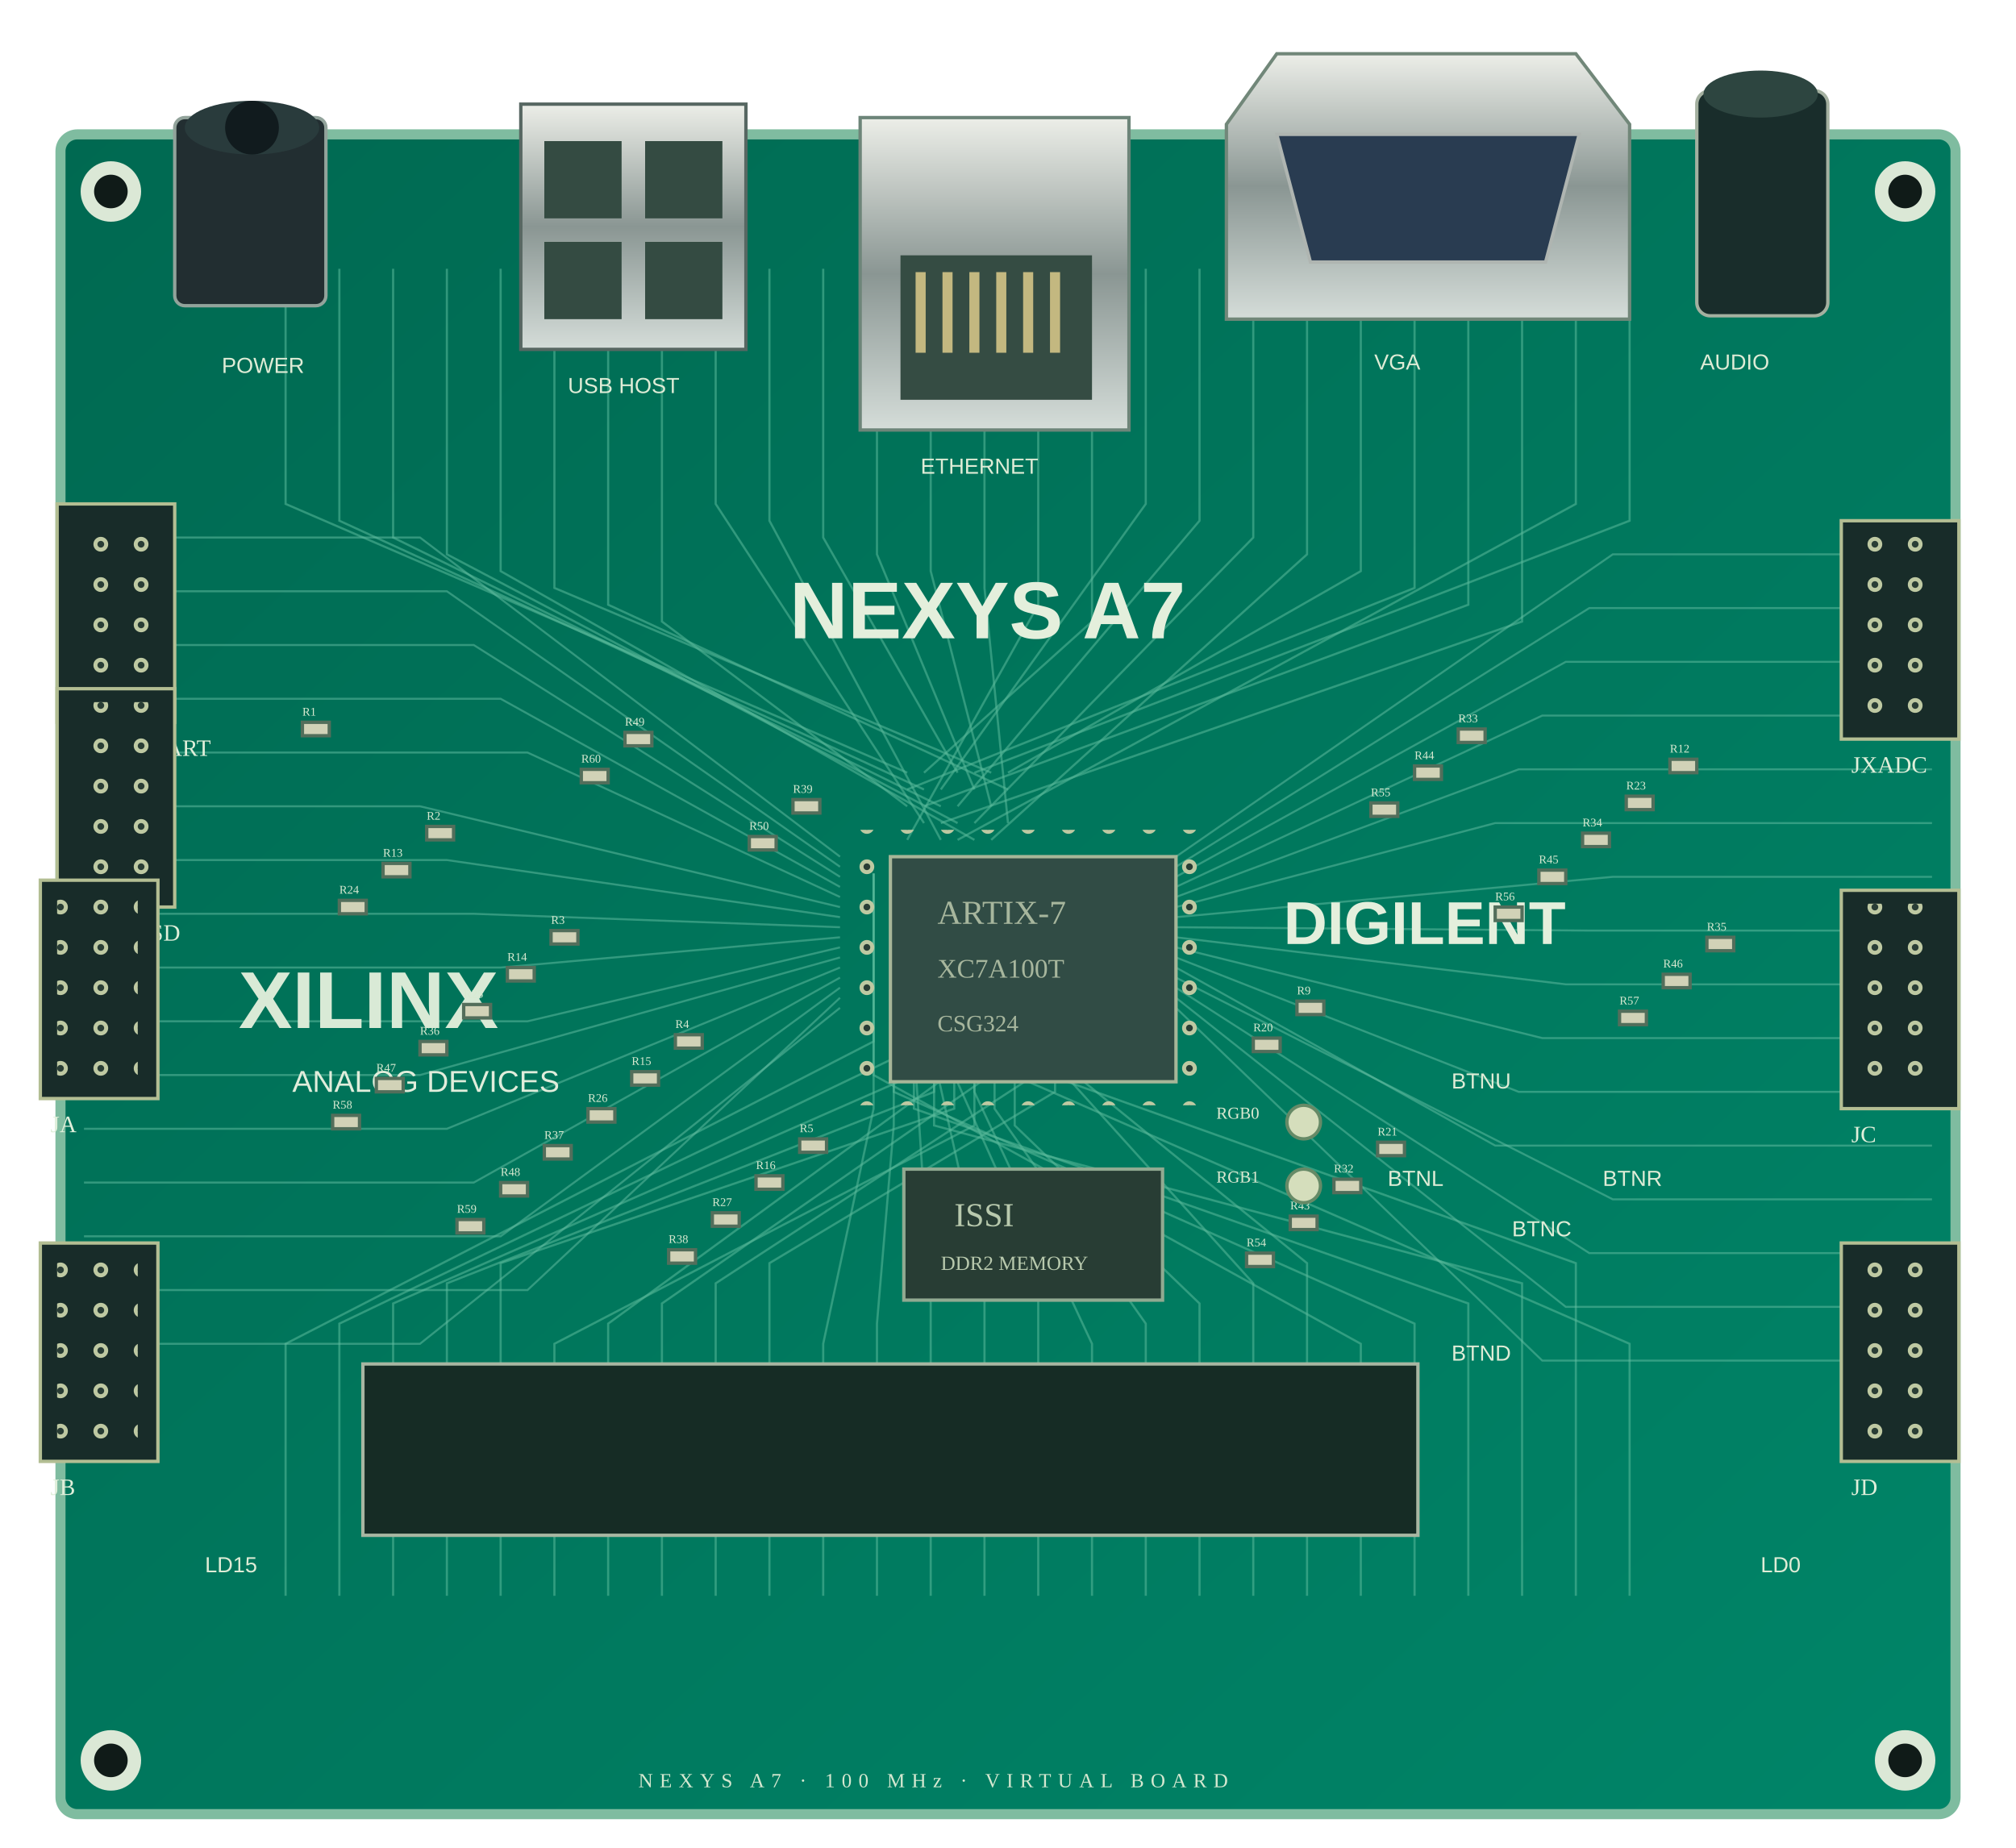
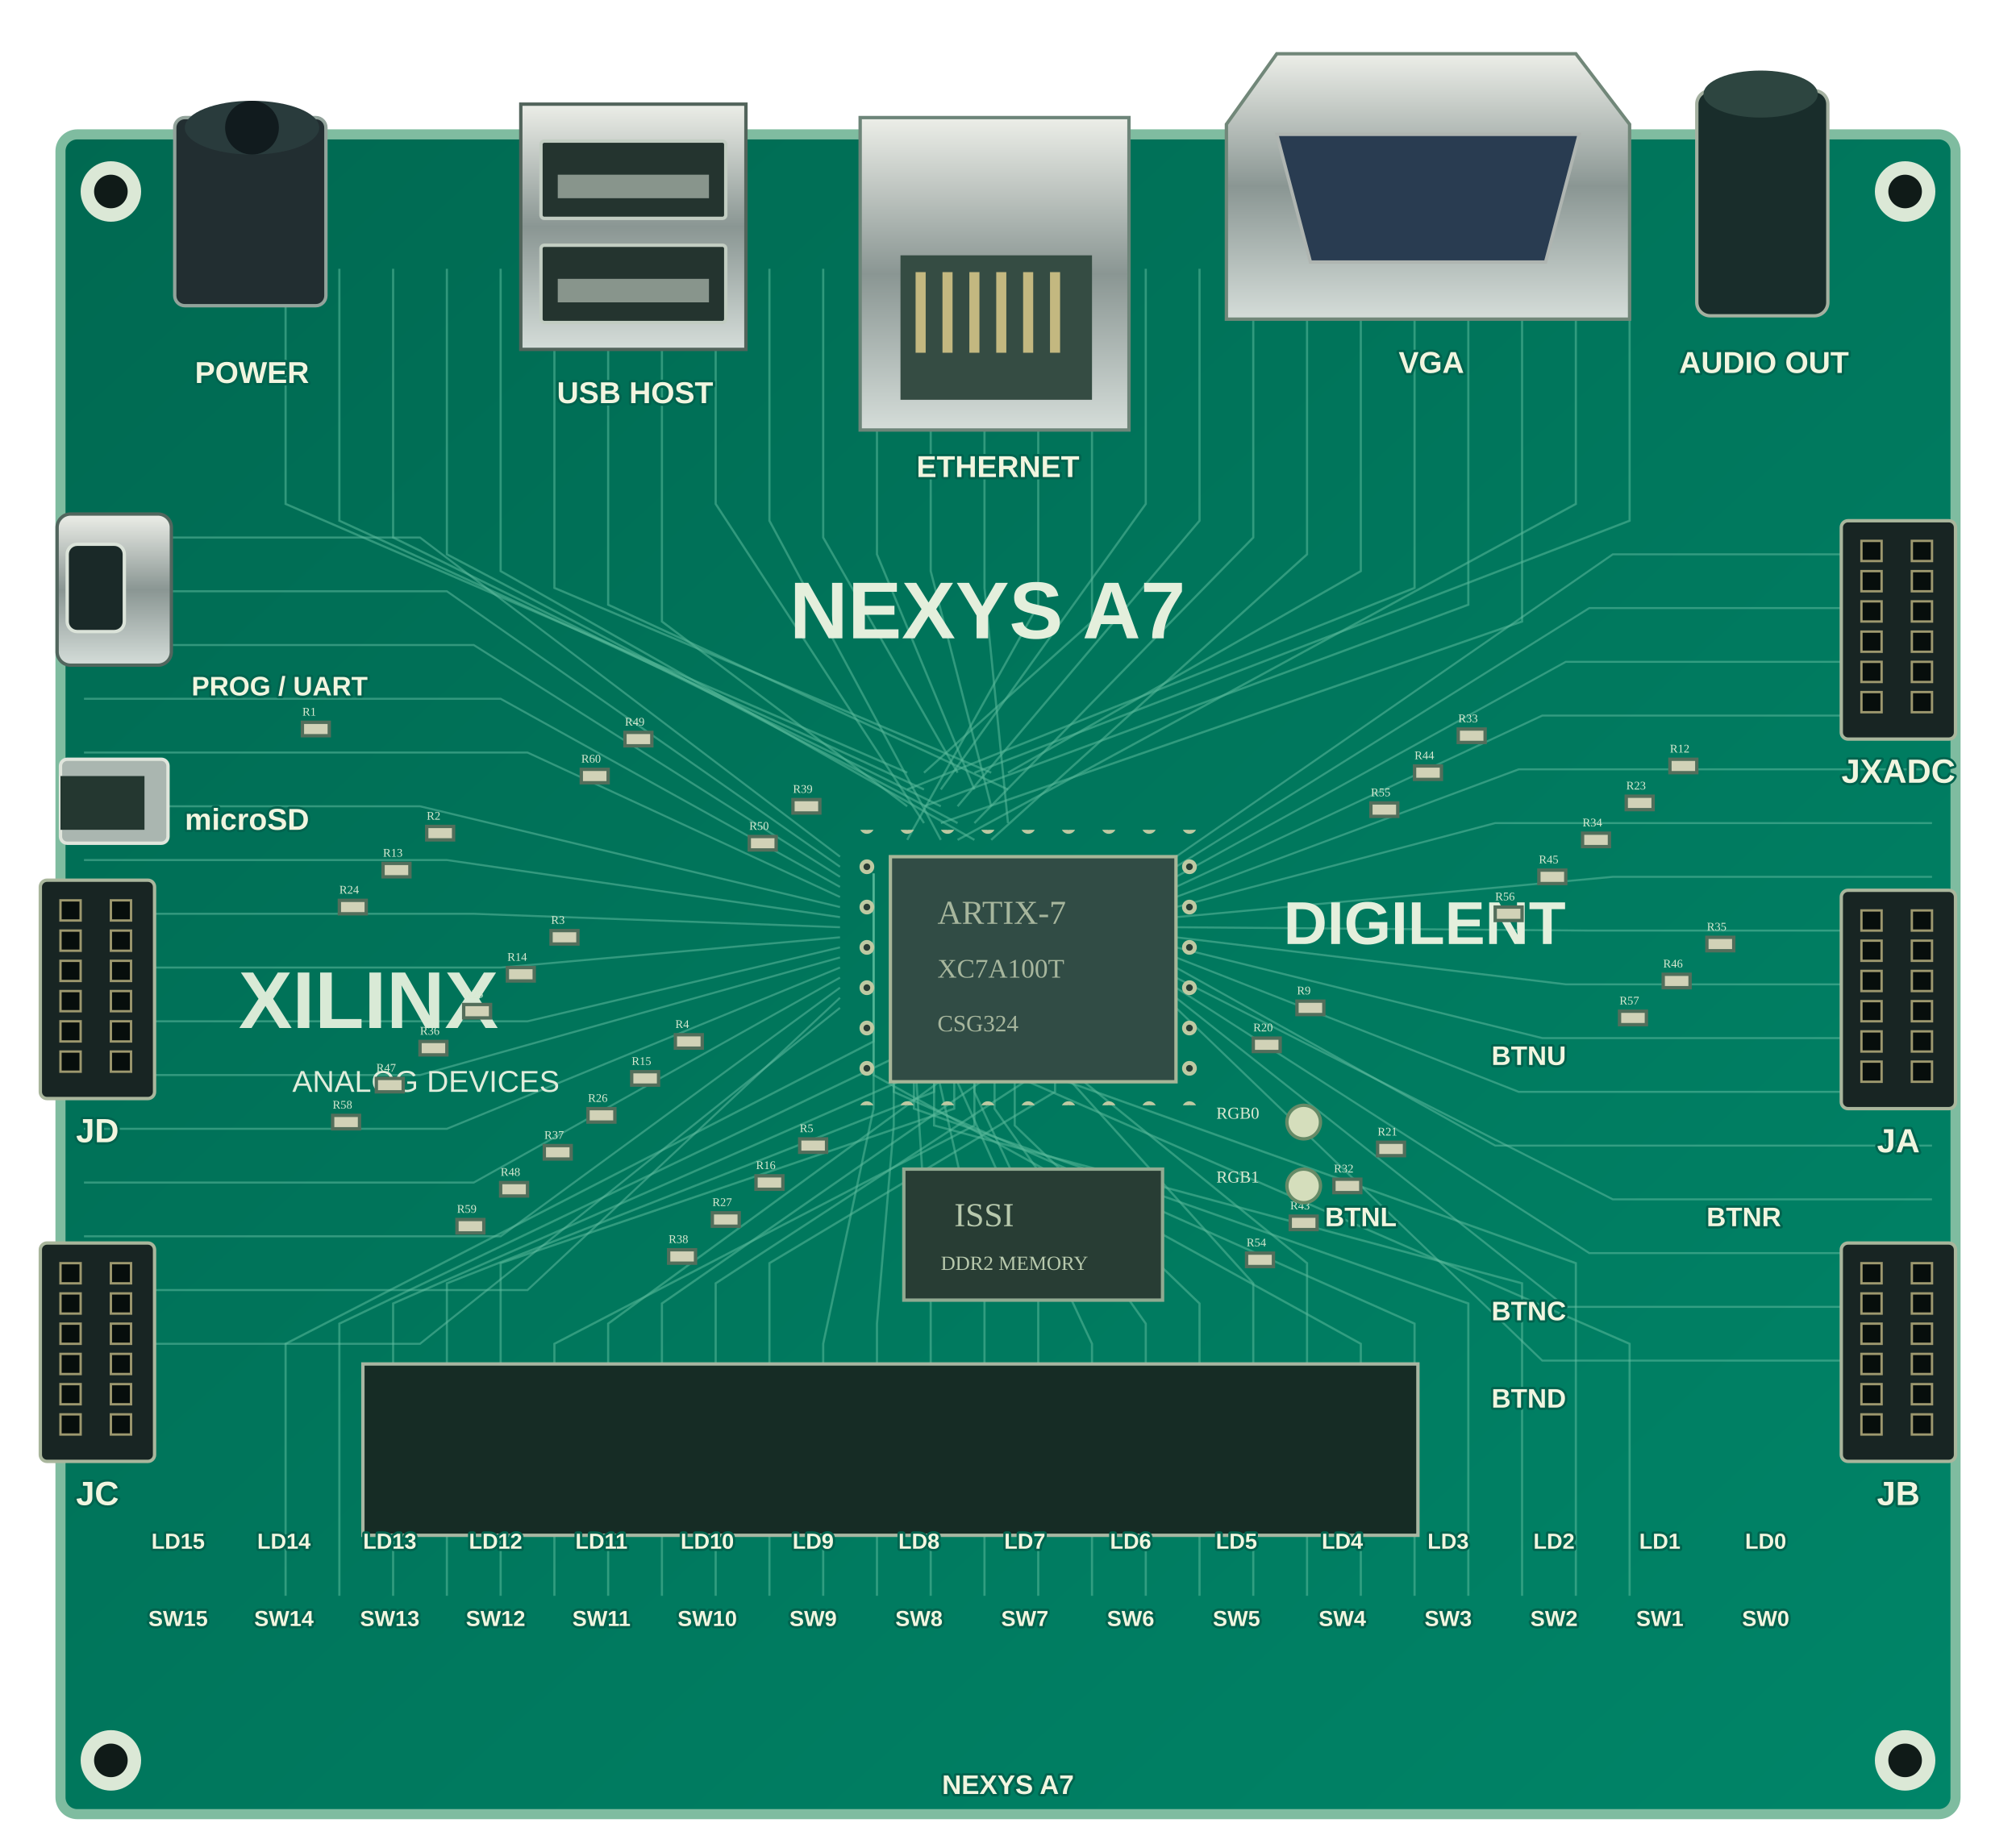
<svg xmlns="http://www.w3.org/2000/svg" viewBox="0 0 600 550">
  <defs>
    <linearGradient id="pcb" x2="1" y2="1">
      <stop stop-color="#006951" />
      <stop offset="1" stop-color="#008568" />
    </linearGradient>
    <linearGradient id="metal" x2="0" y2="1">
      <stop stop-color="#eceee8" />
      <stop offset=".5" stop-color="#8a9693" />
      <stop offset="1" stop-color="#d5ddd9" />
    </linearGradient>
    <pattern id="pads" width="12" height="12" patternUnits="userSpaceOnUse">
      <circle cx="6" cy="6" r="2.2" fill="#bec9a2" />
      <circle cx="6" cy="6" r="1" fill="#293d35" />
    </pattern>
  </defs>
  <rect x="18" y="40" width="564" height="500" rx="5" fill="url(#pcb)" stroke="#7fbca0" stroke-width="3" />
  <circle cx="33" cy="57" r="9" fill="#dbe8d6" />
  <circle cx="33" cy="57" r="5" fill="#101b18" />
  <circle cx="567" cy="57" r="9" fill="#dbe8d6" />
  <circle cx="567" cy="57" r="5" fill="#101b18" />
  <circle cx="33" cy="524" r="9" fill="#dbe8d6" />
  <circle cx="33" cy="524" r="5" fill="#101b18" />
  <circle cx="567" cy="524" r="9" fill="#dbe8d6" />
  <circle cx="567" cy="524" r="5" fill="#101b18" />
  <path d="M85 475 V400 L260 310 V260 M85 80 V150 L270 230" fill="none" stroke="#59b99a" stroke-width=".65" opacity=".55" />
  <path d="M101 475 V394 L266 315 V260 M101 80 V155 L275 235" fill="none" stroke="#59b99a" stroke-width=".65" opacity=".55" />
  <path d="M117 475 V388 L272 320 V260 M117 80 V160 L280 240" fill="none" stroke="#59b99a" stroke-width=".65" opacity=".55" />
  <path d="M133 475 V382 L278 325 V260 M133 80 V165 L285 245" fill="none" stroke="#59b99a" stroke-width=".65" opacity=".55" />
  <path d="M149 475 V376 L284 330 V260 M149 80 V170 L290 250" fill="none" stroke="#59b99a" stroke-width=".65" opacity=".55" />
  <path d="M165 475 V400 L290 335 V260 M165 80 V175 L295 230" fill="none" stroke="#59b99a" stroke-width=".65" opacity=".55" />
  <path d="M181 475 V394 L296 310 V260 M181 80 V180 L300 235" fill="none" stroke="#59b99a" stroke-width=".65" opacity=".55" />
  <path d="M197 475 V388 L302 315 V260 M197 80 V185 L270 240" fill="none" stroke="#59b99a" stroke-width=".65" opacity=".55" />
  <path d="M213 475 V382 L308 320 V260 M213 80 V150 L275 245" fill="none" stroke="#59b99a" stroke-width=".65" opacity=".55" />
  <path d="M229 475 V376 L314 325 V260 M229 80 V155 L280 250" fill="none" stroke="#59b99a" stroke-width=".65" opacity=".55" />
  <path d="M245 475 V400 L260 330 V260 M245 80 V160 L285 230" fill="none" stroke="#59b99a" stroke-width=".65" opacity=".55" />
  <path d="M261 475 V394 L266 335 V260 M261 80 V165 L290 235" fill="none" stroke="#59b99a" stroke-width=".65" opacity=".55" />
  <path d="M277 475 V388 L272 310 V260 M277 80 V170 L295 240" fill="none" stroke="#59b99a" stroke-width=".65" opacity=".55" />
  <path d="M293 475 V382 L278 315 V260 M293 80 V175 L300 245" fill="none" stroke="#59b99a" stroke-width=".65" opacity=".55" />
  <path d="M309 475 V376 L284 320 V260 M309 80 V180 L270 250" fill="none" stroke="#59b99a" stroke-width=".65" opacity=".55" />
  <path d="M325 475 V400 L290 325 V260 M325 80 V185 L275 230" fill="none" stroke="#59b99a" stroke-width=".65" opacity=".55" />
  <path d="M341 475 V394 L296 330 V260 M341 80 V150 L280 235" fill="none" stroke="#59b99a" stroke-width=".65" opacity=".55" />
  <path d="M357 475 V388 L302 335 V260 M357 80 V155 L285 240" fill="none" stroke="#59b99a" stroke-width=".65" opacity=".55" />
  <path d="M373 475 V382 L308 310 V260 M373 80 V160 L290 245" fill="none" stroke="#59b99a" stroke-width=".65" opacity=".55" />
  <path d="M389 475 V376 L314 315 V260 M389 80 V165 L295 250" fill="none" stroke="#59b99a" stroke-width=".65" opacity=".55" />
  <path d="M405 475 V400 L260 320 V260 M405 80 V170 L300 230" fill="none" stroke="#59b99a" stroke-width=".65" opacity=".55" />
  <path d="M421 475 V394 L266 325 V260 M421 80 V175 L270 235" fill="none" stroke="#59b99a" stroke-width=".65" opacity=".55" />
  <path d="M437 475 V388 L272 330 V260 M437 80 V180 L275 240" fill="none" stroke="#59b99a" stroke-width=".65" opacity=".55" />
  <path d="M453 475 V382 L278 335 V260 M453 80 V185 L280 245" fill="none" stroke="#59b99a" stroke-width=".65" opacity=".55" />
  <path d="M469 475 V376 L284 310 V260 M469 80 V150 L285 250" fill="none" stroke="#59b99a" stroke-width=".65" opacity=".55" />
  <path d="M485 475 V400 L290 315 V260 M485 80 V155 L290 230" fill="none" stroke="#59b99a" stroke-width=".65" opacity=".55" />
  <path d="M25 160 H125 L250 255 M575 165 H480 L350 255" fill="none" stroke="#66bfa4" stroke-width=".6" opacity=".5" />
  <path d="M25 176 H133 L250 258 M575 181 H473 L350 258" fill="none" stroke="#66bfa4" stroke-width=".6" opacity=".5" />
  <path d="M25 192 H141 L250 261 M575 197 H466 L350 261" fill="none" stroke="#66bfa4" stroke-width=".6" opacity=".5" />
  <path d="M25 208 H149 L250 264 M575 213 H459 L350 264" fill="none" stroke="#66bfa4" stroke-width=".6" opacity=".5" />
  <path d="M25 224 H157 L250 267 M575 229 H452 L350 267" fill="none" stroke="#66bfa4" stroke-width=".6" opacity=".5" />
  <path d="M25 240 H125 L250 270 M575 245 H445 L350 270" fill="none" stroke="#66bfa4" stroke-width=".6" opacity=".5" />
  <path d="M25 256 H133 L250 273 M575 261 H480 L350 273" fill="none" stroke="#66bfa4" stroke-width=".6" opacity=".5" />
  <path d="M25 272 H141 L250 276 M575 277 H473 L350 276" fill="none" stroke="#66bfa4" stroke-width=".6" opacity=".5" />
  <path d="M25 288 H149 L250 279 M575 293 H466 L350 279" fill="none" stroke="#66bfa4" stroke-width=".6" opacity=".5" />
  <path d="M25 304 H157 L250 282 M575 309 H459 L350 282" fill="none" stroke="#66bfa4" stroke-width=".6" opacity=".5" />
  <path d="M25 320 H125 L250 285 M575 325 H452 L350 285" fill="none" stroke="#66bfa4" stroke-width=".6" opacity=".5" />
  <path d="M25 336 H133 L250 288 M575 341 H445 L350 288" fill="none" stroke="#66bfa4" stroke-width=".6" opacity=".5" />
  <path d="M25 352 H141 L250 291 M575 357 H480 L350 291" fill="none" stroke="#66bfa4" stroke-width=".6" opacity=".5" />
  <path d="M25 368 H149 L250 294 M575 373 H473 L350 294" fill="none" stroke="#66bfa4" stroke-width=".6" opacity=".5" />
  <path d="M25 384 H157 L250 297 M575 389 H466 L350 297" fill="none" stroke="#66bfa4" stroke-width=".6" opacity=".5" />
  <path d="M25 400 H125 L250 300 M575 405 H459 L350 300" fill="none" stroke="#66bfa4" stroke-width=".6" opacity=".5" />
  <rect x="52" y="35" width="45" height="56" rx="3" fill="#222e31" stroke="#92a39b" />
  <ellipse cx="75" cy="38" rx="20" ry="8" fill="#293b3c" />
  <circle cx="75" cy="38" r="8" fill="#111b1e" />
-   <rect x="155" y="31" width="67" height="73" fill="url(#metal)" stroke="#576762" />
-   <rect x="162" y="42" width="23" height="23" fill="#344b42" />
-   <rect x="192" y="42" width="23" height="23" fill="#344b42" />
-   <rect x="162" y="72" width="23" height="23" fill="#344b42" />
-   <rect x="192" y="72" width="23" height="23" fill="#344b42" />
  <rect x="256" y="35" width="80" height="93" fill="url(#metal)" stroke="#6d8579" />
  <rect x="268" y="76" width="57" height="43" fill="#354c43" />
  <path d="M274 81v24m8-24v24m8-24v24m8-24v24m8-24v24m8-24v24" stroke="#c3b880" stroke-width="3" />
  <path d="M365 37L380 16H469L485 37V95H365Z" fill="url(#metal)" stroke="#718779" />
  <path d="M380 40H470L460 78H390Z" fill="#293c51" stroke="#afb5b1" />
  <rect x="505" y="27" width="39" height="67" rx="4" fill="#192d2b" stroke="#a4b0a0" />
  <ellipse cx="524" cy="28" rx="17" ry="7" fill="#2d4540" />
-   <rect x="17" y="150" width="35" height="65" fill="#182c29" stroke="#b3be93" />
-   <rect x="22" y="154" width="24" height="57" fill="url(#pads)" />
-   <text x="20" y="225" fill="#e0efda" font-size="7">PROG / UART</text>
-   <rect x="17" y="205" width="35" height="65" fill="#182c29" stroke="#b3be93" />
-   <rect x="22" y="209" width="24" height="57" fill="url(#pads)" />
-   <text x="20" y="280" fill="#e0efda" font-size="7">MICRO SD</text>
-   <rect x="12" y="262" width="35" height="65" fill="#182c29" stroke="#b3be93" />
-   <rect x="17" y="266" width="24" height="57" fill="url(#pads)" />
-   <text x="15" y="337" fill="#e0efda" font-size="7">JA</text>
-   <rect x="12" y="370" width="35" height="65" fill="#182c29" stroke="#b3be93" />
-   <rect x="17" y="374" width="24" height="57" fill="url(#pads)" />
-   <text x="15" y="445" fill="#e0efda" font-size="7">JB</text>
-   <rect x="548" y="155" width="35" height="65" fill="#182c29" stroke="#b3be93" />
-   <rect x="553" y="159" width="24" height="57" fill="url(#pads)" />
-   <text x="551" y="230" fill="#e0efda" font-size="7">JXADC</text>
-   <rect x="548" y="265" width="35" height="65" fill="#182c29" stroke="#b3be93" />
-   <rect x="553" y="269" width="24" height="57" fill="url(#pads)" />
-   <text x="551" y="340" fill="#e0efda" font-size="7">JC</text>
-   <rect x="548" y="370" width="35" height="65" fill="#182c29" stroke="#b3be93" />
-   <rect x="553" y="374" width="24" height="57" fill="url(#pads)" />
-   <text x="551" y="445" fill="#e0efda" font-size="7">JD</text>
  <text x="235" y="190" font-family="Arial" font-size="24" font-weight="bold" fill="#e4efdc">NEXYS A7</text>
  <text x="382" y="281" font-family="Arial" font-size="18" font-weight="bold" fill="#e4efdc">DIGILENT</text>
  <text x="71" y="306" font-family="Arial" font-size="24" font-weight="bold" fill="#d9ead6">XILINX</text>
  <text x="87" y="325" font-family="Arial" font-size="9" fill="#e0eddb">ANALOG DEVICES</text>
  <rect x="253" y="247" width="108" height="82" fill="url(#pads)" />
  <rect x="265" y="255" width="85" height="67" fill="#314c45" stroke="#a7b698" />
  <text x="279" y="275" font-size="10" fill="#a7b69d">ARTIX-7</text>
  <text x="279" y="291" font-size="8" fill="#a7b69d">XC7A100T</text>
  <text x="279" y="307" font-size="7" fill="#a7b69d">CSG324</text>
  <rect x="269" y="348" width="77" height="39" fill="#283d34" stroke="#91aa91" />
  <text x="284" y="365" fill="#b8c9ad" font-size="10">ISSI</text>
  <text x="280" y="378" fill="#b8c9ad" font-size="6">DDR2 MEMORY</text>
  <rect x="108" y="406" width="314" height="51" fill="#162c25" stroke="#a8b6a2" />
  <rect x="90" y="215" width="8" height="4" fill="#d1d2b7" stroke="#536e5b" stroke-width="1" />
  <text x="90" y="213" font-size="3.5" fill="#d7e9d0">R1</text>
  <rect x="127" y="246" width="8" height="4" fill="#d1d2b7" stroke="#536e5b" stroke-width="1" />
  <text x="127" y="244" font-size="3.5" fill="#d7e9d0">R2</text>
  <rect x="164" y="277" width="8" height="4" fill="#d1d2b7" stroke="#536e5b" stroke-width="1" />
  <text x="164" y="275" font-size="3.5" fill="#d7e9d0">R3</text>
  <rect x="201" y="308" width="8" height="4" fill="#d1d2b7" stroke="#536e5b" stroke-width="1" />
  <text x="201" y="306" font-size="3.5" fill="#d7e9d0">R4</text>
  <rect x="238" y="339" width="8" height="4" fill="#d1d2b7" stroke="#536e5b" stroke-width="1" />
  <text x="238" y="337" font-size="3.5" fill="#d7e9d0">R5</text>
  <rect x="386" y="298" width="8" height="4" fill="#d1d2b7" stroke="#536e5b" stroke-width="1" />
  <text x="386" y="296" font-size="3.5" fill="#d7e9d0">R9</text>
  <rect x="497" y="226" width="8" height="4" fill="#d1d2b7" stroke="#536e5b" stroke-width="1" />
  <text x="497" y="224" font-size="3.5" fill="#d7e9d0">R12</text>
  <rect x="114" y="257" width="8" height="4" fill="#d1d2b7" stroke="#536e5b" stroke-width="1" />
  <text x="114" y="255" font-size="3.5" fill="#d7e9d0">R13</text>
  <rect x="151" y="288" width="8" height="4" fill="#d1d2b7" stroke="#536e5b" stroke-width="1" />
  <text x="151" y="286" font-size="3.5" fill="#d7e9d0">R14</text>
  <rect x="188" y="319" width="8" height="4" fill="#d1d2b7" stroke="#536e5b" stroke-width="1" />
  <text x="188" y="317" font-size="3.5" fill="#d7e9d0">R15</text>
  <rect x="225" y="350" width="8" height="4" fill="#d1d2b7" stroke="#536e5b" stroke-width="1" />
  <text x="225" y="348" font-size="3.5" fill="#d7e9d0">R16</text>
  <rect x="373" y="309" width="8" height="4" fill="#d1d2b7" stroke="#536e5b" stroke-width="1" />
  <text x="373" y="307" font-size="3.5" fill="#d7e9d0">R20</text>
  <rect x="410" y="340" width="8" height="4" fill="#d1d2b7" stroke="#536e5b" stroke-width="1" />
  <text x="410" y="338" font-size="3.5" fill="#d7e9d0">R21</text>
  <rect x="484" y="237" width="8" height="4" fill="#d1d2b7" stroke="#536e5b" stroke-width="1" />
  <text x="484" y="235" font-size="3.5" fill="#d7e9d0">R23</text>
  <rect x="101" y="268" width="8" height="4" fill="#d1d2b7" stroke="#536e5b" stroke-width="1" />
  <text x="101" y="266" font-size="3.5" fill="#d7e9d0">R24</text>
  <rect x="138" y="299" width="8" height="4" fill="#d1d2b7" stroke="#536e5b" stroke-width="1" />
  <text x="138" y="297" font-size="3.5" fill="#d7e9d0">R25</text>
  <rect x="175" y="330" width="8" height="4" fill="#d1d2b7" stroke="#536e5b" stroke-width="1" />
  <text x="175" y="328" font-size="3.5" fill="#d7e9d0">R26</text>
  <rect x="212" y="361" width="8" height="4" fill="#d1d2b7" stroke="#536e5b" stroke-width="1" />
  <text x="212" y="359" font-size="3.5" fill="#d7e9d0">R27</text>
  <rect x="397" y="351" width="8" height="4" fill="#d1d2b7" stroke="#536e5b" stroke-width="1" />
  <text x="397" y="349" font-size="3.5" fill="#d7e9d0">R32</text>
  <rect x="434" y="217" width="8" height="4" fill="#d1d2b7" stroke="#536e5b" stroke-width="1" />
  <text x="434" y="215" font-size="3.5" fill="#d7e9d0">R33</text>
  <rect x="471" y="248" width="8" height="4" fill="#d1d2b7" stroke="#536e5b" stroke-width="1" />
  <text x="471" y="246" font-size="3.5" fill="#d7e9d0">R34</text>
  <rect x="508" y="279" width="8" height="4" fill="#d1d2b7" stroke="#536e5b" stroke-width="1" />
  <text x="508" y="277" font-size="3.5" fill="#d7e9d0">R35</text>
  <rect x="125" y="310" width="8" height="4" fill="#d1d2b7" stroke="#536e5b" stroke-width="1" />
  <text x="125" y="308" font-size="3.5" fill="#d7e9d0">R36</text>
  <rect x="162" y="341" width="8" height="4" fill="#d1d2b7" stroke="#536e5b" stroke-width="1" />
  <text x="162" y="339" font-size="3.5" fill="#d7e9d0">R37</text>
  <rect x="199" y="372" width="8" height="4" fill="#d1d2b7" stroke="#536e5b" stroke-width="1" />
  <text x="199" y="370" font-size="3.5" fill="#d7e9d0">R38</text>
  <rect x="236" y="238" width="8" height="4" fill="#d1d2b7" stroke="#536e5b" stroke-width="1" />
  <text x="236" y="236" font-size="3.5" fill="#d7e9d0">R39</text>
  <rect x="384" y="362" width="8" height="4" fill="#d1d2b7" stroke="#536e5b" stroke-width="1" />
  <text x="384" y="360" font-size="3.5" fill="#d7e9d0">R43</text>
  <rect x="421" y="228" width="8" height="4" fill="#d1d2b7" stroke="#536e5b" stroke-width="1" />
  <text x="421" y="226" font-size="3.5" fill="#d7e9d0">R44</text>
  <rect x="458" y="259" width="8" height="4" fill="#d1d2b7" stroke="#536e5b" stroke-width="1" />
  <text x="458" y="257" font-size="3.5" fill="#d7e9d0">R45</text>
  <rect x="495" y="290" width="8" height="4" fill="#d1d2b7" stroke="#536e5b" stroke-width="1" />
  <text x="495" y="288" font-size="3.5" fill="#d7e9d0">R46</text>
  <rect x="112" y="321" width="8" height="4" fill="#d1d2b7" stroke="#536e5b" stroke-width="1" />
  <text x="112" y="319" font-size="3.5" fill="#d7e9d0">R47</text>
  <rect x="149" y="352" width="8" height="4" fill="#d1d2b7" stroke="#536e5b" stroke-width="1" />
  <text x="149" y="350" font-size="3.5" fill="#d7e9d0">R48</text>
  <rect x="186" y="218" width="8" height="4" fill="#d1d2b7" stroke="#536e5b" stroke-width="1" />
  <text x="186" y="216" font-size="3.5" fill="#d7e9d0">R49</text>
  <rect x="223" y="249" width="8" height="4" fill="#d1d2b7" stroke="#536e5b" stroke-width="1" />
  <text x="223" y="247" font-size="3.5" fill="#d7e9d0">R50</text>
  <rect x="371" y="373" width="8" height="4" fill="#d1d2b7" stroke="#536e5b" stroke-width="1" />
  <text x="371" y="371" font-size="3.5" fill="#d7e9d0">R54</text>
  <rect x="408" y="239" width="8" height="4" fill="#d1d2b7" stroke="#536e5b" stroke-width="1" />
  <text x="408" y="237" font-size="3.5" fill="#d7e9d0">R55</text>
  <rect x="445" y="270" width="8" height="4" fill="#d1d2b7" stroke="#536e5b" stroke-width="1" />
  <text x="445" y="268" font-size="3.5" fill="#d7e9d0">R56</text>
  <rect x="482" y="301" width="8" height="4" fill="#d1d2b7" stroke="#536e5b" stroke-width="1" />
  <text x="482" y="299" font-size="3.5" fill="#d7e9d0">R57</text>
  <rect x="99" y="332" width="8" height="4" fill="#d1d2b7" stroke="#536e5b" stroke-width="1" />
  <text x="99" y="330" font-size="3.5" fill="#d7e9d0">R58</text>
  <rect x="136" y="363" width="8" height="4" fill="#d1d2b7" stroke="#536e5b" stroke-width="1" />
  <text x="136" y="361" font-size="3.5" fill="#d7e9d0">R59</text>
  <rect x="173" y="229" width="8" height="4" fill="#d1d2b7" stroke="#536e5b" stroke-width="1" />
  <text x="173" y="227" font-size="3.5" fill="#d7e9d0">R60</text>
-   <text x="66" y="111" fill="#dfecd6" font-family="Arial" font-size="6.5">POWER</text>
-   <text x="169" y="117" fill="#dfecd6" font-family="Arial" font-size="6.5">USB HOST</text>
-   <text x="274" y="141" fill="#dfecd6" font-family="Arial" font-size="6.5">ETHERNET</text>
-   <text x="409" y="110" fill="#dfecd6" font-family="Arial" font-size="6.5">VGA</text>
-   <text x="506" y="110" fill="#dfecd6" font-family="Arial" font-size="6.5">AUDIO</text>
-   <text x="432" y="324" fill="#dfecd6" font-family="Arial" font-size="6.5">BTNU</text>
-   <text x="432" y="405" fill="#dfecd6" font-family="Arial" font-size="6.5">BTND</text>
-   <text x="413" y="353" fill="#dfecd6" font-family="Arial" font-size="6.5">BTNL</text>
-   <text x="477" y="353" fill="#dfecd6" font-family="Arial" font-size="6.5">BTNR</text>
-   <text x="450" y="368" fill="#dfecd6" font-family="Arial" font-size="6.5">BTNC</text>
-   <text x="61" y="468" fill="#dfecd6" font-family="Arial" font-size="6.5">LD15</text>
-   <text x="524" y="468" fill="#dfecd6" font-family="Arial" font-size="6.5">LD0</text>
-   <text x="190" y="532" fill="#d5e8d0" font-size="6" letter-spacing="2">NEXYS A7 · 100 MHz · VIRTUAL BOARD</text>
  <circle cx="388" cy="334" r="5" fill="#d5debc" stroke="#668a67" />
  <circle cx="388" cy="353" r="5" fill="#d5debc" stroke="#668a67" />
  <text x="362" y="333" fill="#dbe8d0" font-size="5">RGB0</text>
  <text x="362" y="352" fill="#dbe8d0" font-size="5">RGB1</text>
+   <g>
+     <rect x="12" y="262" width="34" height="65" rx="2" fill="#182523" stroke="#a9b69c" />
+     <rect x="18" y="268" width="6" height="6" fill="#070e0c" stroke="#9d986e" stroke-width=".7" />
+     <rect x="33" y="268" width="6" height="6" fill="#070e0c" stroke="#9d986e" stroke-width=".7" />
+     <rect x="18" y="277" width="6" height="6" fill="#070e0c" stroke="#9d986e" stroke-width=".7" />
+     <rect x="33" y="277" width="6" height="6" fill="#070e0c" stroke="#9d986e" stroke-width=".7" />
+     <rect x="18" y="286" width="6" height="6" fill="#070e0c" stroke="#9d986e" stroke-width=".7" />
+     <rect x="33" y="286" width="6" height="6" fill="#070e0c" stroke="#9d986e" stroke-width=".7" />
+     <rect x="18" y="295" width="6" height="6" fill="#070e0c" stroke="#9d986e" stroke-width=".7" />
+     <rect x="33" y="295" width="6" height="6" fill="#070e0c" stroke="#9d986e" stroke-width=".7" />
+     <rect x="18" y="304" width="6" height="6" fill="#070e0c" stroke="#9d986e" stroke-width=".7" />
+     <rect x="33" y="304" width="6" height="6" fill="#070e0c" stroke="#9d986e" stroke-width=".7" />
+     <rect x="18" y="313" width="6" height="6" fill="#070e0c" stroke="#9d986e" stroke-width=".7" />
+     <rect x="33" y="313" width="6" height="6" fill="#070e0c" stroke="#9d986e" stroke-width=".7" />
+   </g>
+   <text x="29" y="340" fill="#f1f5df" font-family="Arial, sans-serif" font-size="10" font-weight="600" text-anchor="middle" paint-order="stroke" stroke="#00634e" stroke-width="1.4" stroke-linejoin="round">JD</text>
+   <g>
+     <rect x="12" y="370" width="34" height="65" rx="2" fill="#182523" stroke="#a9b69c" />
+     <rect x="18" y="376" width="6" height="6" fill="#070e0c" stroke="#9d986e" stroke-width=".7" />
+     <rect x="33" y="376" width="6" height="6" fill="#070e0c" stroke="#9d986e" stroke-width=".7" />
+     <rect x="18" y="385" width="6" height="6" fill="#070e0c" stroke="#9d986e" stroke-width=".7" />
+     <rect x="33" y="385" width="6" height="6" fill="#070e0c" stroke="#9d986e" stroke-width=".7" />
+     <rect x="18" y="394" width="6" height="6" fill="#070e0c" stroke="#9d986e" stroke-width=".7" />
+     <rect x="33" y="394" width="6" height="6" fill="#070e0c" stroke="#9d986e" stroke-width=".7" />
+     <rect x="18" y="403" width="6" height="6" fill="#070e0c" stroke="#9d986e" stroke-width=".7" />
+     <rect x="33" y="403" width="6" height="6" fill="#070e0c" stroke="#9d986e" stroke-width=".7" />
+     <rect x="18" y="412" width="6" height="6" fill="#070e0c" stroke="#9d986e" stroke-width=".7" />
+     <rect x="33" y="412" width="6" height="6" fill="#070e0c" stroke="#9d986e" stroke-width=".7" />
+     <rect x="18" y="421" width="6" height="6" fill="#070e0c" stroke="#9d986e" stroke-width=".7" />
+     <rect x="33" y="421" width="6" height="6" fill="#070e0c" stroke="#9d986e" stroke-width=".7" />
+   </g>
+   <text x="29" y="448" fill="#f1f5df" font-family="Arial, sans-serif" font-size="10" font-weight="600" text-anchor="middle" paint-order="stroke" stroke="#00634e" stroke-width="1.4" stroke-linejoin="round">JC</text>
+   <g>
+     <rect x="548" y="155" width="34" height="65" rx="2" fill="#182523" stroke="#a9b69c" />
+     <rect x="554" y="161" width="6" height="6" fill="#070e0c" stroke="#9d986e" stroke-width=".7" />
+     <rect x="569" y="161" width="6" height="6" fill="#070e0c" stroke="#9d986e" stroke-width=".7" />
+     <rect x="554" y="170" width="6" height="6" fill="#070e0c" stroke="#9d986e" stroke-width=".7" />
+     <rect x="569" y="170" width="6" height="6" fill="#070e0c" stroke="#9d986e" stroke-width=".7" />
+     <rect x="554" y="179" width="6" height="6" fill="#070e0c" stroke="#9d986e" stroke-width=".7" />
+     <rect x="569" y="179" width="6" height="6" fill="#070e0c" stroke="#9d986e" stroke-width=".7" />
+     <rect x="554" y="188" width="6" height="6" fill="#070e0c" stroke="#9d986e" stroke-width=".7" />
+     <rect x="569" y="188" width="6" height="6" fill="#070e0c" stroke="#9d986e" stroke-width=".7" />
+     <rect x="554" y="197" width="6" height="6" fill="#070e0c" stroke="#9d986e" stroke-width=".7" />
+     <rect x="569" y="197" width="6" height="6" fill="#070e0c" stroke="#9d986e" stroke-width=".7" />
+     <rect x="554" y="206" width="6" height="6" fill="#070e0c" stroke="#9d986e" stroke-width=".7" />
+     <rect x="569" y="206" width="6" height="6" fill="#070e0c" stroke="#9d986e" stroke-width=".7" />
+   </g>
+   <text x="565" y="233" fill="#f1f5df" font-family="Arial, sans-serif" font-size="10" font-weight="600" text-anchor="middle" paint-order="stroke" stroke="#00634e" stroke-width="1.4" stroke-linejoin="round">JXADC</text>
+   <g>
+     <rect x="548" y="265" width="34" height="65" rx="2" fill="#182523" stroke="#a9b69c" />
+     <rect x="554" y="271" width="6" height="6" fill="#070e0c" stroke="#9d986e" stroke-width=".7" />
+     <rect x="569" y="271" width="6" height="6" fill="#070e0c" stroke="#9d986e" stroke-width=".7" />
+     <rect x="554" y="280" width="6" height="6" fill="#070e0c" stroke="#9d986e" stroke-width=".7" />
+     <rect x="569" y="280" width="6" height="6" fill="#070e0c" stroke="#9d986e" stroke-width=".7" />
+     <rect x="554" y="289" width="6" height="6" fill="#070e0c" stroke="#9d986e" stroke-width=".7" />
+     <rect x="569" y="289" width="6" height="6" fill="#070e0c" stroke="#9d986e" stroke-width=".7" />
+     <rect x="554" y="298" width="6" height="6" fill="#070e0c" stroke="#9d986e" stroke-width=".7" />
+     <rect x="569" y="298" width="6" height="6" fill="#070e0c" stroke="#9d986e" stroke-width=".7" />
+     <rect x="554" y="307" width="6" height="6" fill="#070e0c" stroke="#9d986e" stroke-width=".7" />
+     <rect x="569" y="307" width="6" height="6" fill="#070e0c" stroke="#9d986e" stroke-width=".7" />
+     <rect x="554" y="316" width="6" height="6" fill="#070e0c" stroke="#9d986e" stroke-width=".7" />
+     <rect x="569" y="316" width="6" height="6" fill="#070e0c" stroke="#9d986e" stroke-width=".7" />
+   </g>
+   <text x="565" y="343" fill="#f1f5df" font-family="Arial, sans-serif" font-size="10" font-weight="600" text-anchor="middle" paint-order="stroke" stroke="#00634e" stroke-width="1.4" stroke-linejoin="round">JA</text>
+   <g>
+     <rect x="548" y="370" width="34" height="65" rx="2" fill="#182523" stroke="#a9b69c" />
+     <rect x="554" y="376" width="6" height="6" fill="#070e0c" stroke="#9d986e" stroke-width=".7" />
+     <rect x="569" y="376" width="6" height="6" fill="#070e0c" stroke="#9d986e" stroke-width=".7" />
+     <rect x="554" y="385" width="6" height="6" fill="#070e0c" stroke="#9d986e" stroke-width=".7" />
+     <rect x="569" y="385" width="6" height="6" fill="#070e0c" stroke="#9d986e" stroke-width=".7" />
+     <rect x="554" y="394" width="6" height="6" fill="#070e0c" stroke="#9d986e" stroke-width=".7" />
+     <rect x="569" y="394" width="6" height="6" fill="#070e0c" stroke="#9d986e" stroke-width=".7" />
+     <rect x="554" y="403" width="6" height="6" fill="#070e0c" stroke="#9d986e" stroke-width=".7" />
+     <rect x="569" y="403" width="6" height="6" fill="#070e0c" stroke="#9d986e" stroke-width=".7" />
+     <rect x="554" y="412" width="6" height="6" fill="#070e0c" stroke="#9d986e" stroke-width=".7" />
+     <rect x="569" y="412" width="6" height="6" fill="#070e0c" stroke="#9d986e" stroke-width=".7" />
+     <rect x="554" y="421" width="6" height="6" fill="#070e0c" stroke="#9d986e" stroke-width=".7" />
+     <rect x="569" y="421" width="6" height="6" fill="#070e0c" stroke="#9d986e" stroke-width=".7" />
+   </g>
+   <text x="565" y="448" fill="#f1f5df" font-family="Arial, sans-serif" font-size="10" font-weight="600" text-anchor="middle" paint-order="stroke" stroke="#00634e" stroke-width="1.4" stroke-linejoin="round">JB</text>
+   <rect x="17" y="153" width="34" height="45" rx="4" fill="url(#metal)" stroke="#52665e" />
+   <rect x="20" y="162" width="17" height="26" rx="3" fill="#1a2928" stroke="#dbe3d9" />
+   <text x="57" y="207" fill="#f1f5df" font-family="Arial, sans-serif" font-size="8" font-weight="600" text-anchor="start" paint-order="stroke" stroke="#00634e" stroke-width="1.4" stroke-linejoin="round">PROG / UART</text>
+   <rect x="18" y="226" width="32" height="25" rx="2" fill="#aab6b0" stroke="#e0e5dc" />
+   <path d="M18 231 H43 V247 H18Z" fill="#243730" />
+   <text x="55" y="247" fill="#f1f5df" font-family="Arial, sans-serif" font-size="9" font-weight="600" text-anchor="start" paint-order="stroke" stroke="#00634e" stroke-width="1.4" stroke-linejoin="round">microSD</text>
+   <rect x="155" y="31" width="67" height="73" fill="url(#metal)" stroke="#52645b" />
+   <rect x="161" y="42" width="55" height="23" rx="1" fill="#24342f" stroke="#c2cdc2" />
+   <rect x="166" y="52" width="45" height="7" fill="#88958c" />
+   <rect x="161" y="73" width="55" height="23" rx="1" fill="#24342f" stroke="#c2cdc2" />
+   <rect x="166" y="83" width="45" height="7" fill="#88958c" />
+   <text x="75" y="114" fill="#f1f5df" font-family="Arial, sans-serif" font-size="9" font-weight="600" text-anchor="middle" paint-order="stroke" stroke="#00634e" stroke-width="1.4" stroke-linejoin="round">POWER</text>
+   <text x="189" y="120" fill="#f1f5df" font-family="Arial, sans-serif" font-size="9" font-weight="600" text-anchor="middle" paint-order="stroke" stroke="#00634e" stroke-width="1.4" stroke-linejoin="round">USB HOST</text>
+   <text x="297" y="142" fill="#f1f5df" font-family="Arial, sans-serif" font-size="9" font-weight="600" text-anchor="middle" paint-order="stroke" stroke="#00634e" stroke-width="1.4" stroke-linejoin="round">ETHERNET</text>
+   <text x="426" y="111" fill="#f1f5df" font-family="Arial, sans-serif" font-size="9" font-weight="600" text-anchor="middle" paint-order="stroke" stroke="#00634e" stroke-width="1.4" stroke-linejoin="round">VGA</text>
+   <text x="525" y="111" fill="#f1f5df" font-family="Arial, sans-serif" font-size="9" font-weight="600" text-anchor="middle" paint-order="stroke" stroke="#00634e" stroke-width="1.4" stroke-linejoin="round">AUDIO OUT</text>
+   <text x="455" y="317" fill="#f1f5df" font-family="Arial, sans-serif" font-size="8" font-weight="600" text-anchor="middle" paint-order="stroke" stroke="#00634e" stroke-width="1.4" stroke-linejoin="round">BTNU</text>
+   <text x="455" y="419" fill="#f1f5df" font-family="Arial, sans-serif" font-size="8" font-weight="600" text-anchor="middle" paint-order="stroke" stroke="#00634e" stroke-width="1.4" stroke-linejoin="round">BTND</text>
+   <text x="405" y="365" fill="#f1f5df" font-family="Arial, sans-serif" font-size="8" font-weight="600" text-anchor="middle" paint-order="stroke" stroke="#00634e" stroke-width="1.4" stroke-linejoin="round">BTNL</text>
+   <text x="519" y="365" fill="#f1f5df" font-family="Arial, sans-serif" font-size="8" font-weight="600" text-anchor="middle" paint-order="stroke" stroke="#00634e" stroke-width="1.4" stroke-linejoin="round">BTNR</text>
+   <text x="455" y="393" fill="#f1f5df" font-family="Arial, sans-serif" font-size="8" font-weight="600" text-anchor="middle" paint-order="stroke" stroke="#00634e" stroke-width="1.4" stroke-linejoin="round">BTNC</text>
+   <text x="525.5" y="461" fill="#f1f5df" font-family="Arial, sans-serif" font-size="6.5" font-weight="600" text-anchor="middle" paint-order="stroke" stroke="#00634e" stroke-width="1.4" stroke-linejoin="round">LD0</text>
+   <text x="525.5" y="484" fill="#f1f5df" font-family="Arial, sans-serif" font-size="6.5" font-weight="600" text-anchor="middle" paint-order="stroke" stroke="#00634e" stroke-width="1.4" stroke-linejoin="round">SW0</text>
+   <text x="494.0" y="461" fill="#f1f5df" font-family="Arial, sans-serif" font-size="6.5" font-weight="600" text-anchor="middle" paint-order="stroke" stroke="#00634e" stroke-width="1.4" stroke-linejoin="round">LD1</text>
+   <text x="494.0" y="484" fill="#f1f5df" font-family="Arial, sans-serif" font-size="6.5" font-weight="600" text-anchor="middle" paint-order="stroke" stroke="#00634e" stroke-width="1.4" stroke-linejoin="round">SW1</text>
+   <text x="462.5" y="461" fill="#f1f5df" font-family="Arial, sans-serif" font-size="6.5" font-weight="600" text-anchor="middle" paint-order="stroke" stroke="#00634e" stroke-width="1.4" stroke-linejoin="round">LD2</text>
+   <text x="462.5" y="484" fill="#f1f5df" font-family="Arial, sans-serif" font-size="6.5" font-weight="600" text-anchor="middle" paint-order="stroke" stroke="#00634e" stroke-width="1.4" stroke-linejoin="round">SW2</text>
+   <text x="431.0" y="461" fill="#f1f5df" font-family="Arial, sans-serif" font-size="6.5" font-weight="600" text-anchor="middle" paint-order="stroke" stroke="#00634e" stroke-width="1.4" stroke-linejoin="round">LD3</text>
+   <text x="431.0" y="484" fill="#f1f5df" font-family="Arial, sans-serif" font-size="6.5" font-weight="600" text-anchor="middle" paint-order="stroke" stroke="#00634e" stroke-width="1.4" stroke-linejoin="round">SW3</text>
+   <text x="399.5" y="461" fill="#f1f5df" font-family="Arial, sans-serif" font-size="6.5" font-weight="600" text-anchor="middle" paint-order="stroke" stroke="#00634e" stroke-width="1.4" stroke-linejoin="round">LD4</text>
+   <text x="399.5" y="484" fill="#f1f5df" font-family="Arial, sans-serif" font-size="6.5" font-weight="600" text-anchor="middle" paint-order="stroke" stroke="#00634e" stroke-width="1.4" stroke-linejoin="round">SW4</text>
+   <text x="368.0" y="461" fill="#f1f5df" font-family="Arial, sans-serif" font-size="6.5" font-weight="600" text-anchor="middle" paint-order="stroke" stroke="#00634e" stroke-width="1.4" stroke-linejoin="round">LD5</text>
+   <text x="368.0" y="484" fill="#f1f5df" font-family="Arial, sans-serif" font-size="6.5" font-weight="600" text-anchor="middle" paint-order="stroke" stroke="#00634e" stroke-width="1.4" stroke-linejoin="round">SW5</text>
+   <text x="336.5" y="461" fill="#f1f5df" font-family="Arial, sans-serif" font-size="6.5" font-weight="600" text-anchor="middle" paint-order="stroke" stroke="#00634e" stroke-width="1.4" stroke-linejoin="round">LD6</text>
+   <text x="336.5" y="484" fill="#f1f5df" font-family="Arial, sans-serif" font-size="6.5" font-weight="600" text-anchor="middle" paint-order="stroke" stroke="#00634e" stroke-width="1.4" stroke-linejoin="round">SW6</text>
+   <text x="305.0" y="461" fill="#f1f5df" font-family="Arial, sans-serif" font-size="6.5" font-weight="600" text-anchor="middle" paint-order="stroke" stroke="#00634e" stroke-width="1.4" stroke-linejoin="round">LD7</text>
+   <text x="305.0" y="484" fill="#f1f5df" font-family="Arial, sans-serif" font-size="6.5" font-weight="600" text-anchor="middle" paint-order="stroke" stroke="#00634e" stroke-width="1.4" stroke-linejoin="round">SW7</text>
+   <text x="273.5" y="461" fill="#f1f5df" font-family="Arial, sans-serif" font-size="6.5" font-weight="600" text-anchor="middle" paint-order="stroke" stroke="#00634e" stroke-width="1.4" stroke-linejoin="round">LD8</text>
+   <text x="273.5" y="484" fill="#f1f5df" font-family="Arial, sans-serif" font-size="6.5" font-weight="600" text-anchor="middle" paint-order="stroke" stroke="#00634e" stroke-width="1.4" stroke-linejoin="round">SW8</text>
+   <text x="242.0" y="461" fill="#f1f5df" font-family="Arial, sans-serif" font-size="6.5" font-weight="600" text-anchor="middle" paint-order="stroke" stroke="#00634e" stroke-width="1.4" stroke-linejoin="round">LD9</text>
+   <text x="242.0" y="484" fill="#f1f5df" font-family="Arial, sans-serif" font-size="6.5" font-weight="600" text-anchor="middle" paint-order="stroke" stroke="#00634e" stroke-width="1.4" stroke-linejoin="round">SW9</text>
+   <text x="210.5" y="461" fill="#f1f5df" font-family="Arial, sans-serif" font-size="6.5" font-weight="600" text-anchor="middle" paint-order="stroke" stroke="#00634e" stroke-width="1.4" stroke-linejoin="round">LD10</text>
+   <text x="210.5" y="484" fill="#f1f5df" font-family="Arial, sans-serif" font-size="6.5" font-weight="600" text-anchor="middle" paint-order="stroke" stroke="#00634e" stroke-width="1.4" stroke-linejoin="round">SW10</text>
+   <text x="179.0" y="461" fill="#f1f5df" font-family="Arial, sans-serif" font-size="6.5" font-weight="600" text-anchor="middle" paint-order="stroke" stroke="#00634e" stroke-width="1.4" stroke-linejoin="round">LD11</text>
+   <text x="179.0" y="484" fill="#f1f5df" font-family="Arial, sans-serif" font-size="6.5" font-weight="600" text-anchor="middle" paint-order="stroke" stroke="#00634e" stroke-width="1.4" stroke-linejoin="round">SW11</text>
+   <text x="147.5" y="461" fill="#f1f5df" font-family="Arial, sans-serif" font-size="6.5" font-weight="600" text-anchor="middle" paint-order="stroke" stroke="#00634e" stroke-width="1.4" stroke-linejoin="round">LD12</text>
+   <text x="147.5" y="484" fill="#f1f5df" font-family="Arial, sans-serif" font-size="6.5" font-weight="600" text-anchor="middle" paint-order="stroke" stroke="#00634e" stroke-width="1.4" stroke-linejoin="round">SW12</text>
+   <text x="116.0" y="461" fill="#f1f5df" font-family="Arial, sans-serif" font-size="6.5" font-weight="600" text-anchor="middle" paint-order="stroke" stroke="#00634e" stroke-width="1.4" stroke-linejoin="round">LD13</text>
+   <text x="116.0" y="484" fill="#f1f5df" font-family="Arial, sans-serif" font-size="6.5" font-weight="600" text-anchor="middle" paint-order="stroke" stroke="#00634e" stroke-width="1.4" stroke-linejoin="round">SW13</text>
+   <text x="84.5" y="461" fill="#f1f5df" font-family="Arial, sans-serif" font-size="6.5" font-weight="600" text-anchor="middle" paint-order="stroke" stroke="#00634e" stroke-width="1.4" stroke-linejoin="round">LD14</text>
+   <text x="84.5" y="484" fill="#f1f5df" font-family="Arial, sans-serif" font-size="6.5" font-weight="600" text-anchor="middle" paint-order="stroke" stroke="#00634e" stroke-width="1.4" stroke-linejoin="round">SW14</text>
+   <text x="53.0" y="461" fill="#f1f5df" font-family="Arial, sans-serif" font-size="6.5" font-weight="600" text-anchor="middle" paint-order="stroke" stroke="#00634e" stroke-width="1.4" stroke-linejoin="round">LD15</text>
+   <text x="53.0" y="484" fill="#f1f5df" font-family="Arial, sans-serif" font-size="6.5" font-weight="600" text-anchor="middle" paint-order="stroke" stroke="#00634e" stroke-width="1.4" stroke-linejoin="round">SW15</text>
+   <text x="300" y="534" fill="#f1f5df" font-family="Arial, sans-serif" font-size="8" font-weight="600" text-anchor="middle" paint-order="stroke" stroke="#00634e" stroke-width="1.4" stroke-linejoin="round">NEXYS A7</text>
</svg>
